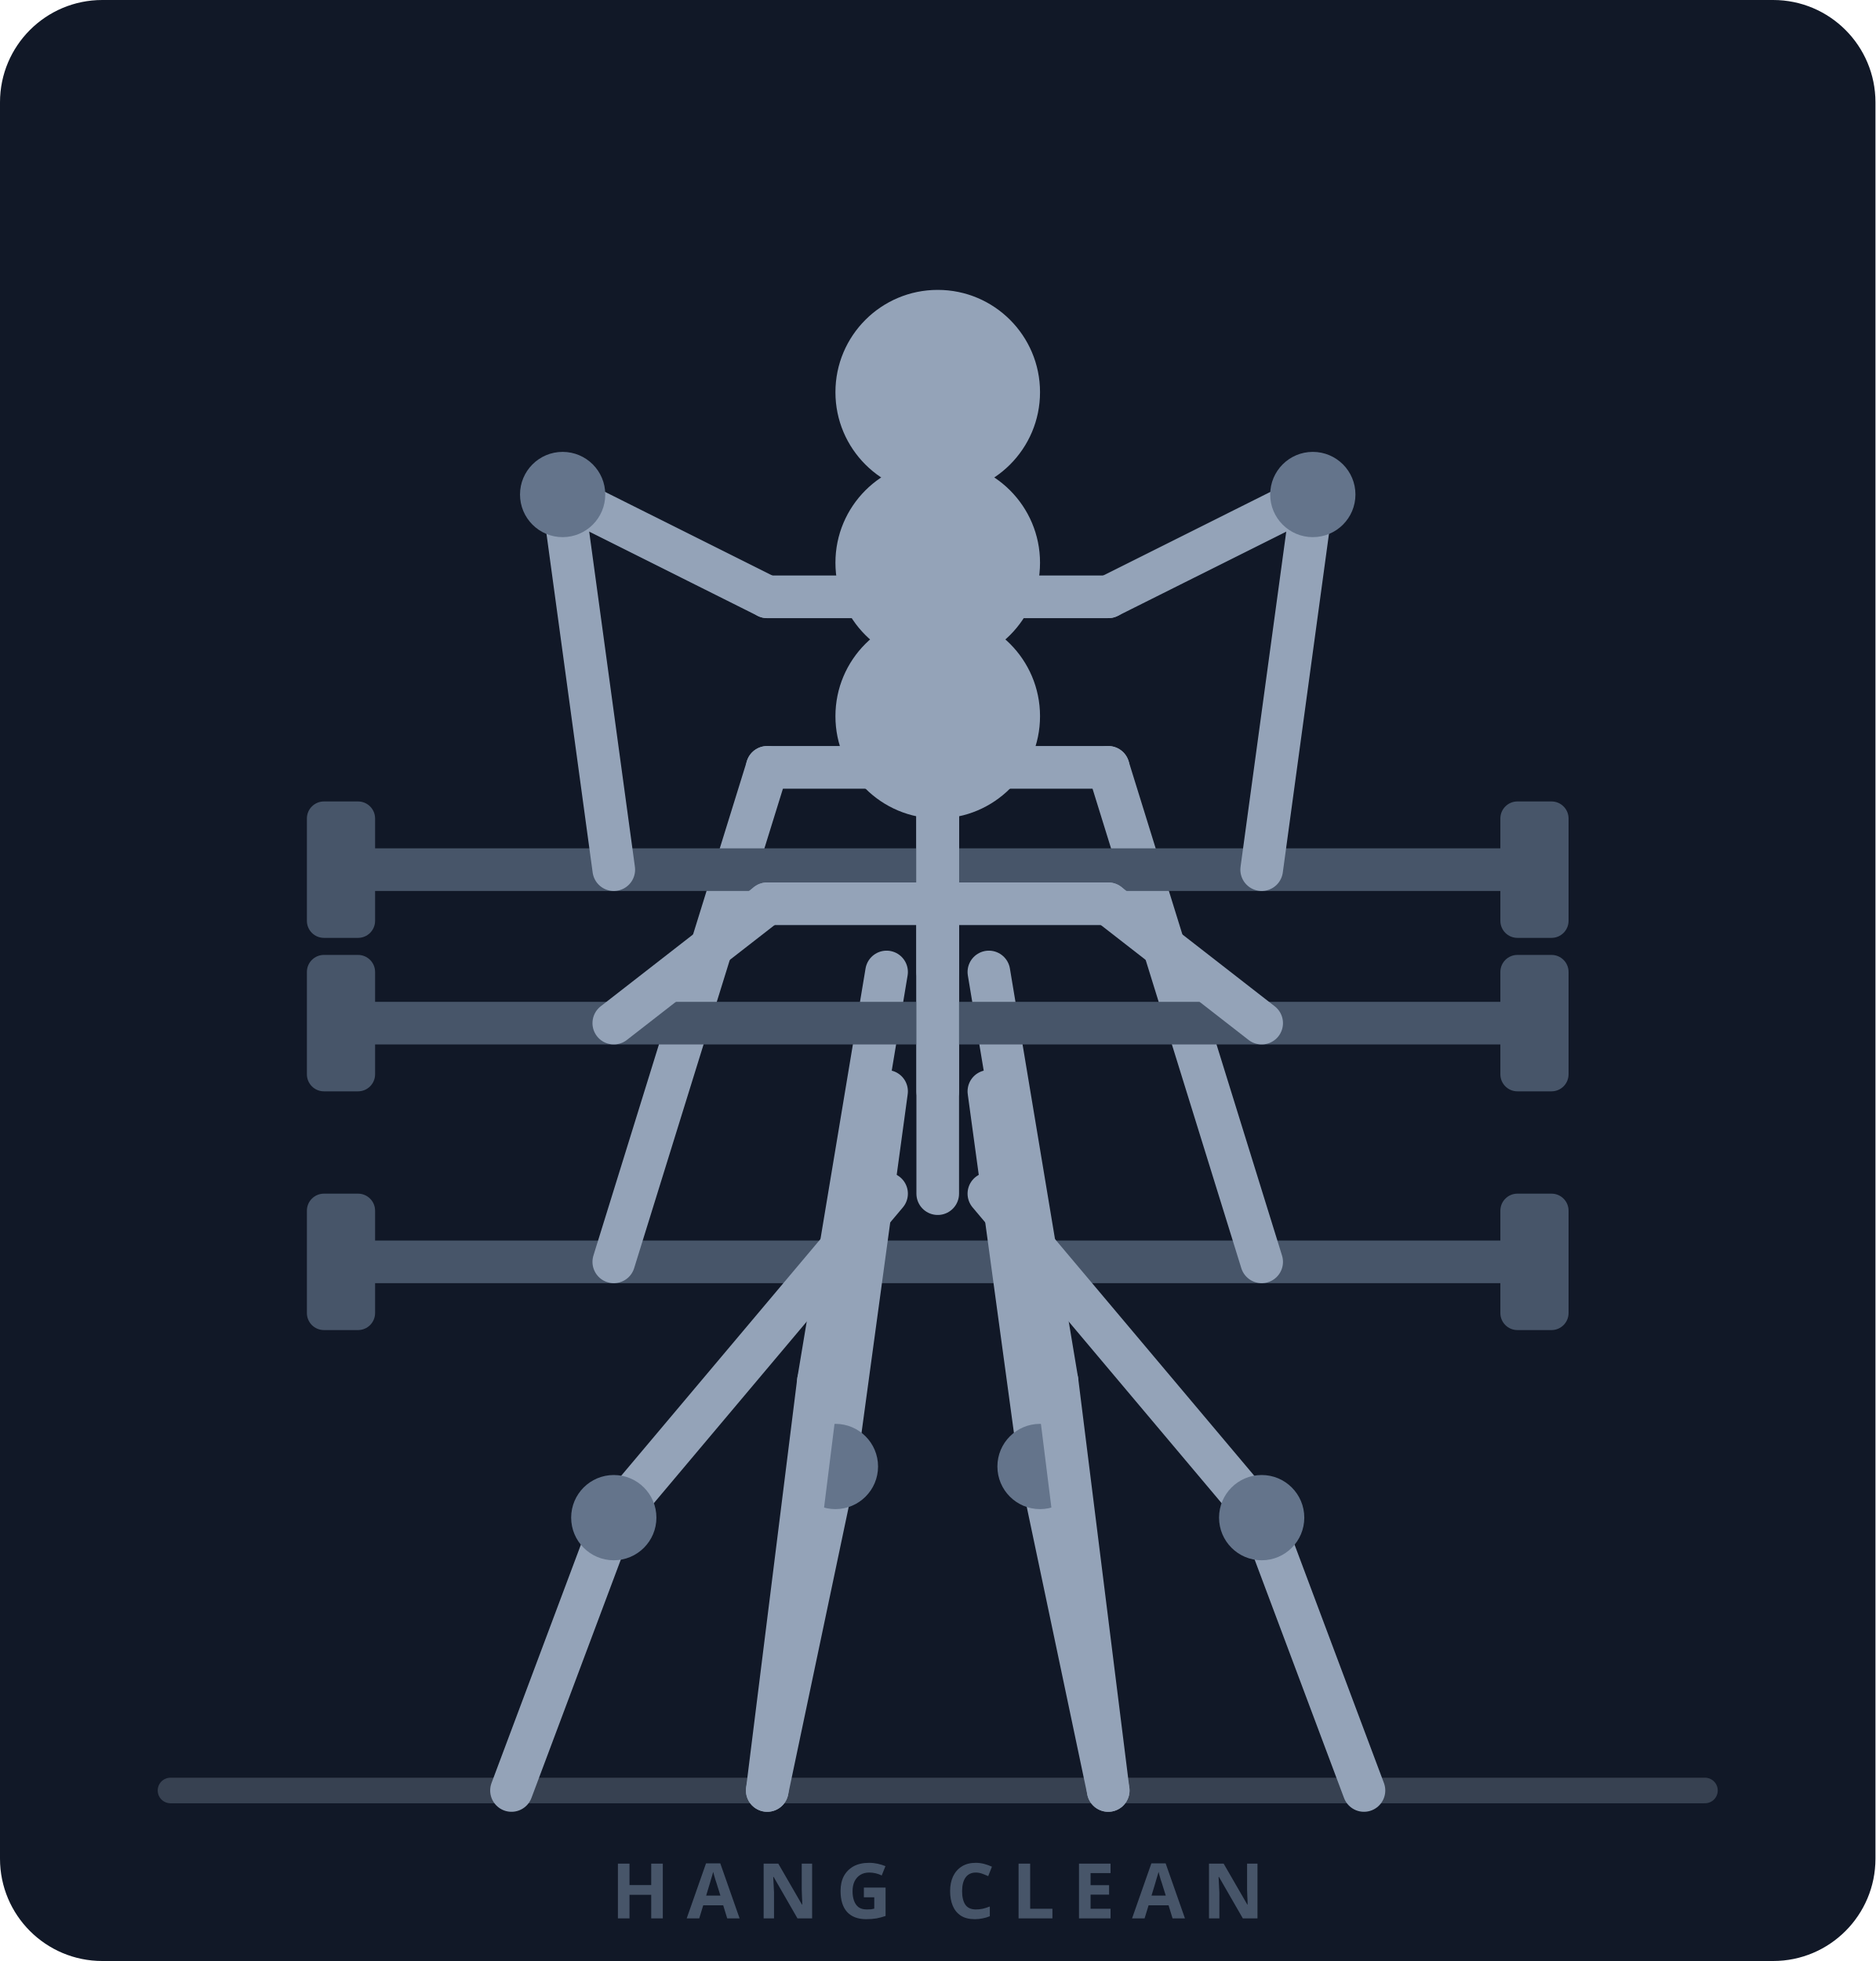
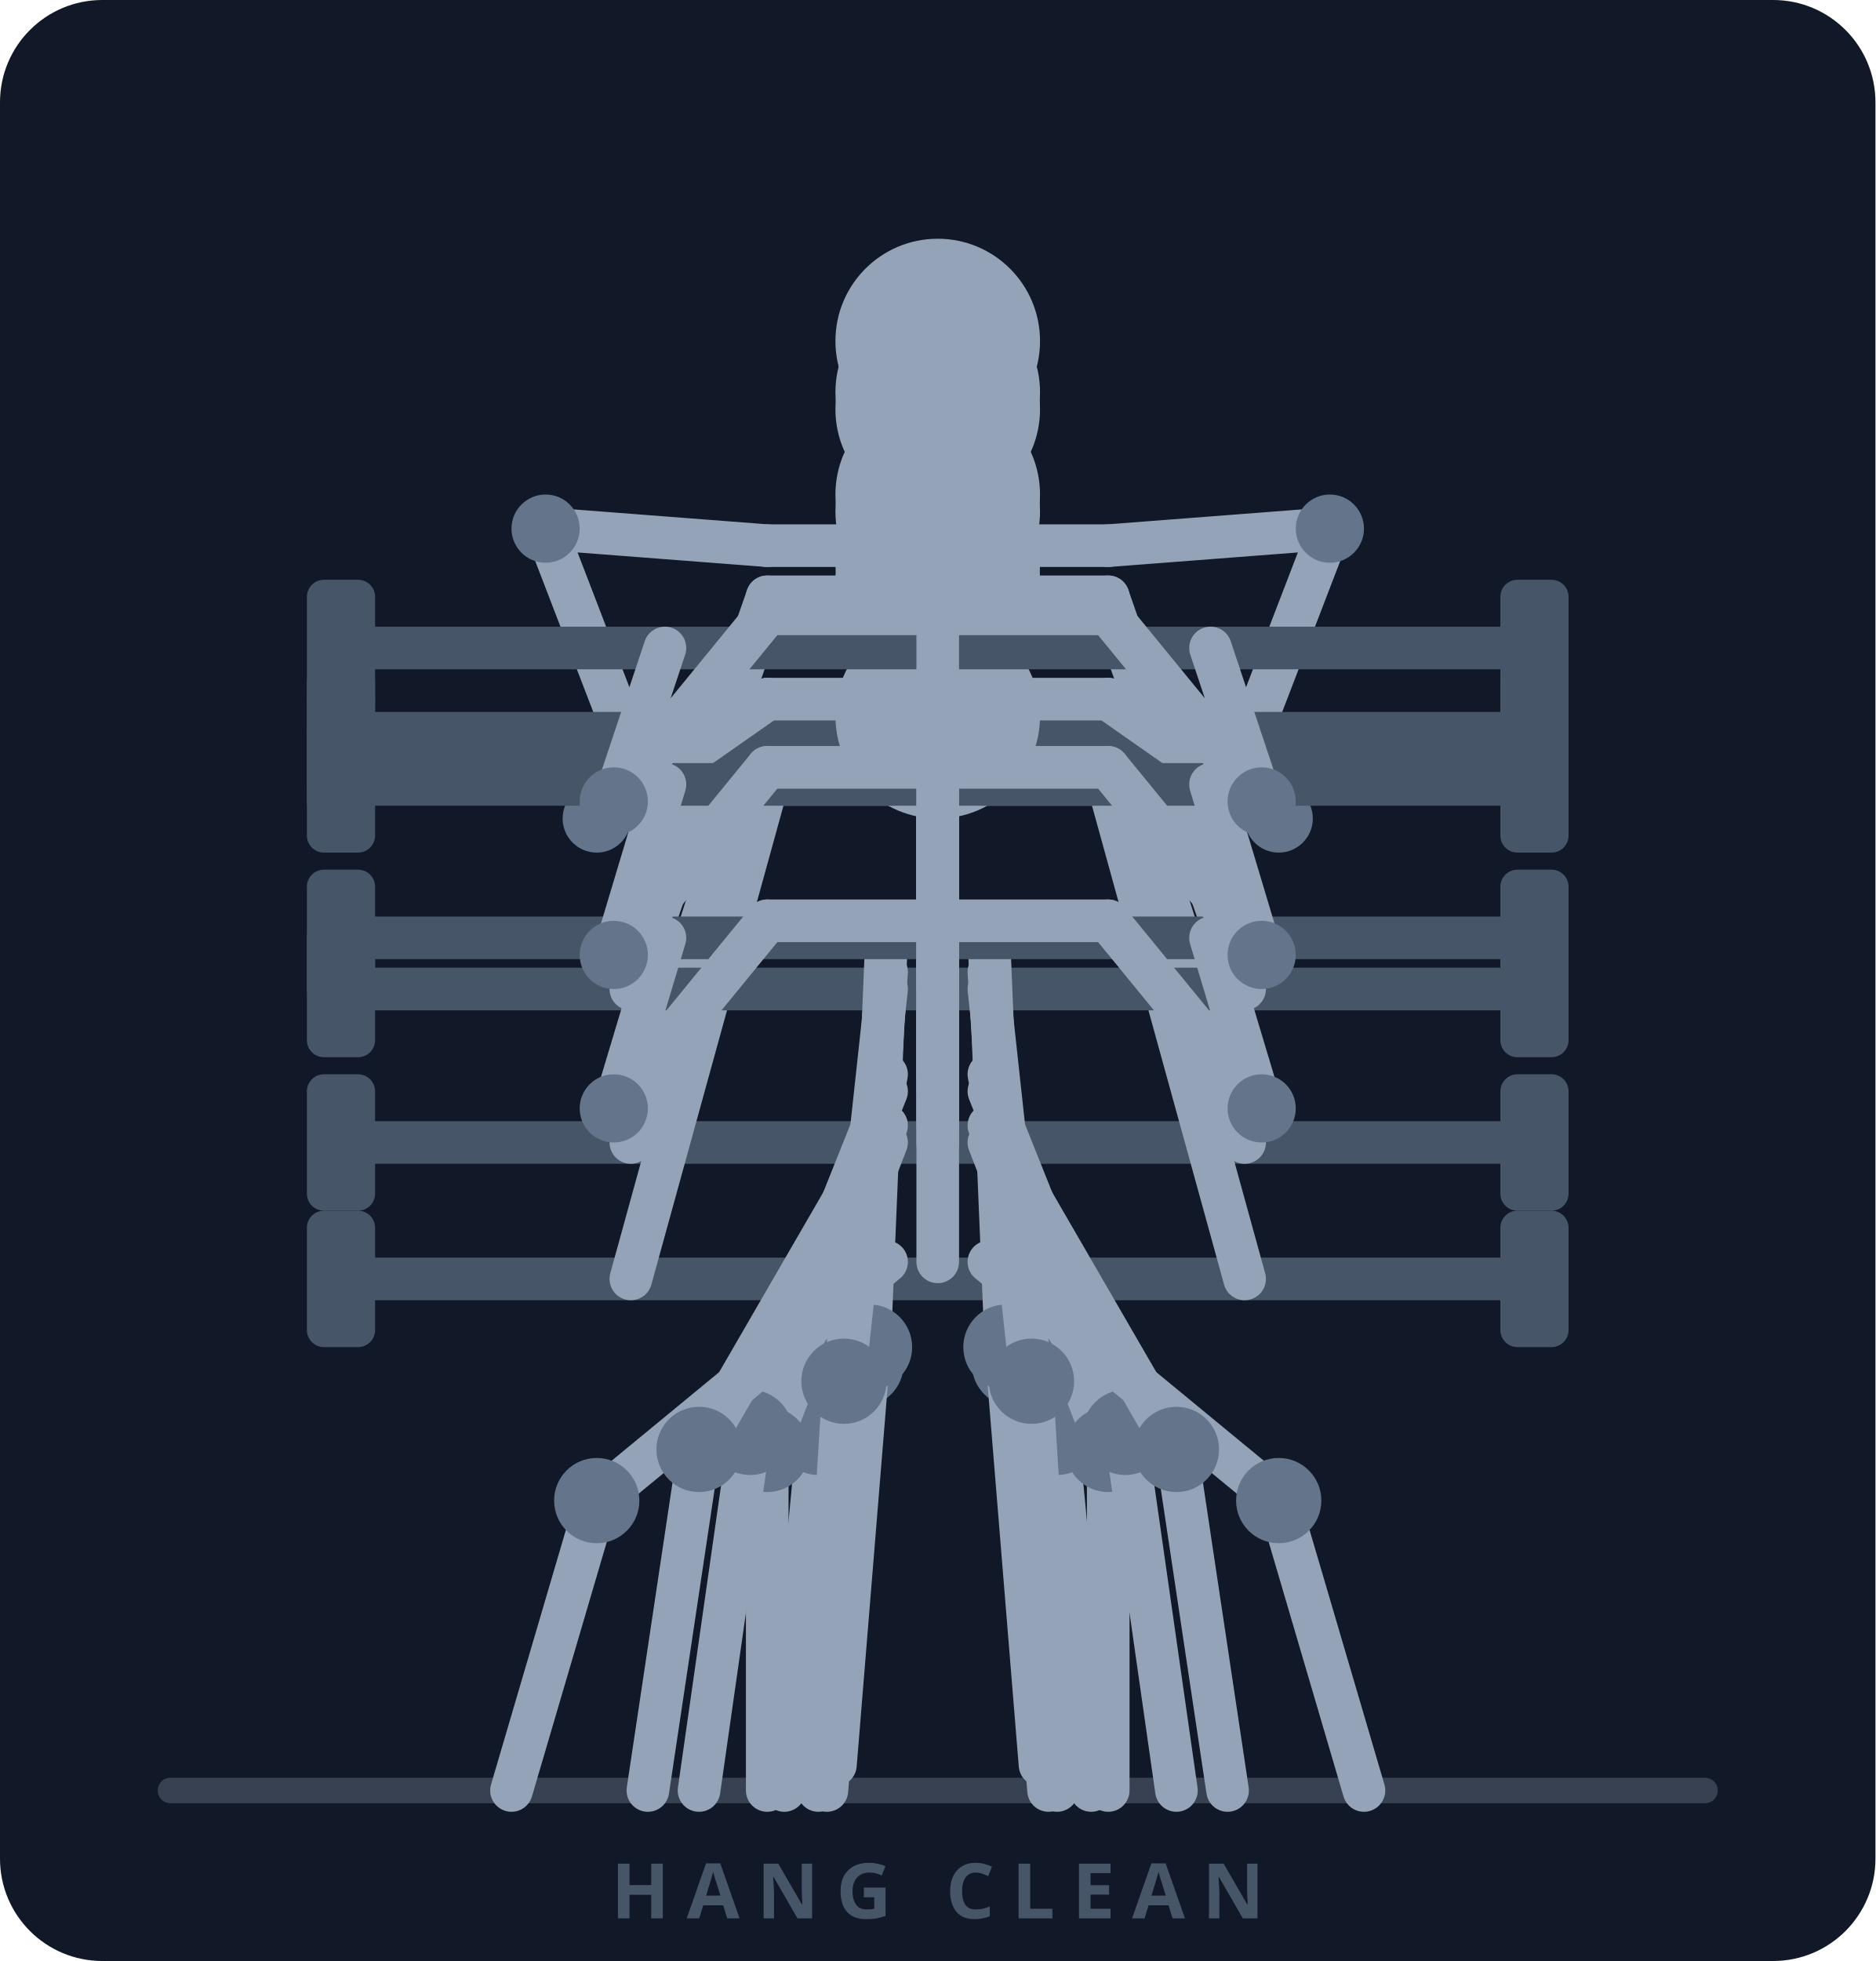
<svg xmlns="http://www.w3.org/2000/svg" viewBox="0 0 220 230">
  <style>
-     .f1{animation:sh1 4s linear infinite}.f2{animation:sh2 4s linear infinite}.f3{animation:sh3 4s linear infinite}
-     @keyframes sh1{0%,27%{opacity:1}33%,90%{opacity:0}100%{opacity:1}}
-     @keyframes sh2{0%,33%{opacity:0}40%,60%{opacity:1}66%,100%{opacity:0}}
-     @keyframes sh3{0%,66%{opacity:0}72%,93%{opacity:1}100%{opacity:0}}
+     .f1{animation:sh1 10.4s linear infinite}.f2{animation:sh2 10.4s linear infinite}.f3{animation:sh3 10.4s linear infinite}.f4{animation:sh4 10.4s linear infinite}.f5{animation:sh5 10.4s linear infinite}.f6{animation:sh6 10.4s linear infinite}.f7{animation:sh7 10.4s linear infinite}.f8{animation:sh8 10.4s linear infinite}
+     @keyframes sh1{0%,10%{opacity:1}12.5%,97.5%{opacity:0}100%{opacity:1}}
+     @keyframes sh2{0%,12.5%{opacity:0}15%,22.5%{opacity:1}25%,100%{opacity:0}}
+     @keyframes sh3{0%,25%{opacity:0}27.5%,35%{opacity:1}37.5%,100%{opacity:0}}
+     @keyframes sh4{0%,37.5%{opacity:0}40%,47.5%{opacity:1}50%,100%{opacity:0}}
+     @keyframes sh5{0%,50%{opacity:0}52.5%,60%{opacity:1}62.5%,100%{opacity:0}}
+     @keyframes sh6{0%,62.5%{opacity:0}65%,72.5%{opacity:1}75%,100%{opacity:0}}
+     @keyframes sh7{0%,75%{opacity:0}77.5%,85%{opacity:1}87.5%,100%{opacity:0}}
+     @keyframes sh8{0%,87.5%{opacity:0}90%,97.5%{opacity:1}100%{opacity:0}}
  </style>
  <rect width="220" height="230" fill="#111827" rx="12" />
  <line x1="20" y1="210" x2="200" y2="210" stroke="#374151" stroke-width="3" stroke-linecap="round" />
  <text x="110" y="225" text-anchor="middle" font-family="ui-sans-serif,system-ui,sans-serif" font-size="9" font-weight="700" fill="#475569" letter-spacing="2">HANG CLEAN</text>
  <g class="f1">
-     <line x1="42" y1="148" x2="178" y2="148" stroke="#475569" stroke-width="5" stroke-linecap="round" />
-     <rect x="36" y="140" width="8" height="16" rx="2" fill="#475569" />
-     <rect x="176" y="140" width="8" height="16" rx="2" fill="#475569" />
-     <circle cx="110" cy="66" r="12" fill="#94a3b8" />
+     <line x1="44" y1="134" x2="176" y2="134" stroke="#475569" stroke-width="5" stroke-linecap="round" />
+     <rect x="36" y="126" width="8" height="16" rx="2" fill="#475569" />
+     <rect x="176" y="126" width="8" height="16" rx="2" fill="#475569" />
+     <circle cx="110" cy="60" r="12" fill="#94a3b8" />
    <g stroke="#94a3b8" stroke-width="5" stroke-linecap="round" stroke-linejoin="round" fill="none">
-       <line x1="110" y1="78" x2="110" y2="128" />
-       <line x1="90" y1="90" x2="130" y2="90" />
-       <line x1="90" y1="90" x2="72" y2="148" />
-       <line x1="130" y1="90" x2="148" y2="148" />
-       <line x1="104" y1="128" x2="98" y2="172" />
-       <line x1="98" y1="172" x2="90" y2="210" />
-       <line x1="116" y1="128" x2="122" y2="172" />
-       <line x1="122" y1="172" x2="130" y2="210" />
+       <line x1="110" y1="72" x2="110" y2="126" />
+       <line x1="90" y1="84" x2="130" y2="84" />
+       <line x1="90" y1="84" x2="74" y2="134" />
+       <polyline points="104,126 96,168 92,210" />
+       <line x1="130" y1="84" x2="146" y2="134" />
+       <polyline points="116,126 124,168 128,210" />
    </g>
-     <circle cx="98" cy="172" r="5" fill="#64748b" />
-     <circle cx="122" cy="172" r="5" fill="#64748b" />
+     <circle cx="96" cy="168" r="5" fill="#64748b" />
+     <circle cx="124" cy="168" r="5" fill="#64748b" />
  </g>
  <g class="f2">
-     <line x1="42" y1="102" x2="178" y2="102" stroke="#475569" stroke-width="5" stroke-linecap="round" />
-     <rect x="36" y="94" width="8" height="16" rx="2" fill="#475569" />
-     <rect x="176" y="94" width="8" height="16" rx="2" fill="#475569" />
+     <line x1="44" y1="150" x2="176" y2="150" stroke="#475569" stroke-width="5" stroke-linecap="round" />
+     <rect x="36" y="142" width="8" height="16" rx="2" fill="#475569" />
+     <rect x="176" y="142" width="8" height="16" rx="2" fill="#475569" />
+     <circle cx="110" cy="68" r="12" fill="#94a3b8" />
+     <g stroke="#94a3b8" stroke-width="5" stroke-linecap="round" stroke-linejoin="round" fill="none">
+       <line x1="110" y1="80" x2="110" y2="134" />
+       <line x1="90" y1="92" x2="130" y2="92" />
+       <line x1="90" y1="92" x2="74" y2="150" />
+       <polyline points="104,134 90,170 90,210" />
+       <line x1="130" y1="92" x2="146" y2="150" />
+       <polyline points="116,134 130,170 130,210" />
+     </g>
+     <circle cx="90" cy="170" r="5" fill="#64748b" />
+     <circle cx="130" cy="170" r="5" fill="#64748b" />
+   </g>
+   <g class="f3">
+     <line x1="44" y1="116" x2="176" y2="116" stroke="#475569" stroke-width="5" stroke-linecap="round" />
+     <rect x="36" y="108" width="8" height="16" rx="2" fill="#475569" />
+     <rect x="176" y="108" width="8" height="16" rx="2" fill="#475569" />
    <circle cx="110" cy="46" r="12" fill="#94a3b8" />
    <g stroke="#94a3b8" stroke-width="5" stroke-linecap="round" stroke-linejoin="round" fill="none">
      <line x1="110" y1="58" x2="110" y2="114" />
      <line x1="90" y1="70" x2="130" y2="70" />
-       <line x1="90" y1="70" x2="66" y2="58" />
-       <line x1="66" y1="58" x2="72" y2="102" />
-       <line x1="130" y1="70" x2="154" y2="58" />
-       <line x1="154" y1="58" x2="148" y2="102" />
-       <line x1="104" y1="114" x2="96" y2="162" />
-       <line x1="96" y1="162" x2="90" y2="210" />
-       <line x1="116" y1="114" x2="124" y2="162" />
-       <line x1="124" y1="162" x2="130" y2="210" />
+       <line x1="90" y1="70" x2="74" y2="116" />
+       <polyline points="104,114 101,160 97,210" />
+       <line x1="130" y1="70" x2="146" y2="116" />
+       <polyline points="116,114 119,160 123,210" />
    </g>
-     <circle cx="66" cy="58" r="5" fill="#64748b" />
-     <circle cx="154" cy="58" r="5" fill="#64748b" />
+     <circle cx="101" cy="160" r="5" fill="#64748b" />
+     <circle cx="119" cy="160" r="5" fill="#64748b" />
  </g>
-   <g class="f3">
-     <line x1="42" y1="120" x2="178" y2="120" stroke="#475569" stroke-width="5" stroke-linecap="round" />
-     <rect x="36" y="112" width="8" height="16" rx="2" fill="#475569" />
-     <rect x="176" y="112" width="8" height="16" rx="2" fill="#475569" />
+   <g class="f4">
+     <line x1="44" y1="88" x2="176" y2="88" stroke="#475569" stroke-width="5" stroke-linecap="round" />
+     <rect x="36" y="80" width="8" height="16" rx="2" fill="#475569" />
+     <rect x="176" y="80" width="8" height="16" rx="2" fill="#475569" />
+     <circle cx="110" cy="40" r="12" fill="#94a3b8" />
+     <g stroke="#94a3b8" stroke-width="5" stroke-linecap="round" stroke-linejoin="round" fill="none">
+       <line x1="110" y1="52" x2="110" y2="110" />
+       <line x1="90" y1="64" x2="130" y2="64" />
+       <polyline points="90,64 64,62 74,88" />
+       <polyline points="104,110 102,158 98,207" />
+       <polyline points="130,64 156,62 146,88" />
+       <polyline points="116,110 118,158 122,207" />
+     </g>
+     <circle cx="102" cy="158" r="5" fill="#64748b" />
+     <circle cx="64" cy="62" r="4" fill="#64748b" />
+     <circle cx="118" cy="158" r="5" fill="#64748b" />
+     <circle cx="156" cy="62" r="4" fill="#64748b" />
+   </g>
+   <g class="f5">
+     <line x1="44" y1="86" x2="176" y2="86" stroke="#475569" stroke-width="5" stroke-linecap="round" />
+     <rect x="36" y="78" width="8" height="16" rx="2" fill="#475569" />
+     <rect x="176" y="78" width="8" height="16" rx="2" fill="#475569" />
+     <circle cx="110" cy="58" r="12" fill="#94a3b8" />
+     <g stroke="#94a3b8" stroke-width="5" stroke-linecap="round" stroke-linejoin="round" fill="none">
+       <line x1="110" y1="70" x2="110" y2="128" />
+       <line x1="90" y1="82" x2="130" y2="82" />
+       <polyline points="90,82 70,96 78,86" />
+       <polyline points="104,128 88,168 82,210" />
+       <polyline points="130,82 150,96 142,86" />
+       <polyline points="116,128 132,168 138,210" />
+     </g>
+     <circle cx="88" cy="168" r="5" fill="#64748b" />
+     <circle cx="70" cy="96" r="4" fill="#64748b" />
+     <circle cx="132" cy="168" r="5" fill="#64748b" />
+     <circle cx="150" cy="96" r="4" fill="#64748b" />
+   </g>
+   <g class="f6">
+     <line x1="44" y1="110" x2="176" y2="110" stroke="#475569" stroke-width="5" stroke-linecap="round" />
+     <rect x="36" y="102" width="8" height="16" rx="2" fill="#475569" />
+     <rect x="176" y="102" width="8" height="16" rx="2" fill="#475569" />
    <circle cx="110" cy="84" r="12" fill="#94a3b8" />
    <g stroke="#94a3b8" stroke-width="5" stroke-linecap="round" stroke-linejoin="round" fill="none">
-       <line x1="110" y1="96" x2="110" y2="140" />
-       <line x1="90" y1="106" x2="130" y2="106" />
-       <line x1="90" y1="106" x2="72" y2="120" />
-       <line x1="130" y1="106" x2="148" y2="120" />
-       <line x1="104" y1="140" x2="72" y2="178" />
-       <line x1="72" y1="178" x2="60" y2="210" />
-       <line x1="116" y1="140" x2="148" y2="178" />
-       <line x1="148" y1="178" x2="160" y2="210" />
+       <line x1="110" y1="96" x2="110" y2="148" />
+       <line x1="90" y1="108" x2="130" y2="108" />
+       <polyline points="90,108 72,130 78,110" />
+       <polyline points="104,148 70,176 60,210" />
+       <polyline points="130,108 148,130 142,110" />
+       <polyline points="116,148 150,176 160,210" />
    </g>
-     <circle cx="72" cy="178" r="5" fill="#64748b" />
-     <circle cx="148" cy="178" r="5" fill="#64748b" />
+     <circle cx="70" cy="176" r="5" fill="#64748b" />
+     <circle cx="72" cy="130" r="4" fill="#64748b" />
+     <circle cx="150" cy="176" r="5" fill="#64748b" />
+     <circle cx="148" cy="130" r="4" fill="#64748b" />
+   </g>
+   <g class="f7">
+     <line x1="44" y1="92" x2="176" y2="92" stroke="#475569" stroke-width="5" stroke-linecap="round" />
+     <rect x="36" y="84" width="8" height="16" rx="2" fill="#475569" />
+     <rect x="176" y="84" width="8" height="16" rx="2" fill="#475569" />
+     <circle cx="110" cy="66" r="12" fill="#94a3b8" />
+     <g stroke="#94a3b8" stroke-width="5" stroke-linecap="round" stroke-linejoin="round" fill="none">
+       <line x1="110" y1="78" x2="110" y2="132" />
+       <line x1="90" y1="90" x2="130" y2="90" />
+       <polyline points="90,90 72,112 78,92" />
+       <polyline points="104,132 82,170 76,210" />
+       <polyline points="130,90 148,112 142,92" />
+       <polyline points="116,132 138,170 144,210" />
+     </g>
+     <circle cx="82" cy="170" r="5" fill="#64748b" />
+     <circle cx="72" cy="112" r="4" fill="#64748b" />
+     <circle cx="138" cy="170" r="5" fill="#64748b" />
+     <circle cx="148" cy="112" r="4" fill="#64748b" />
+   </g>
+   <g class="f8">
+     <line x1="44" y1="76" x2="176" y2="76" stroke="#475569" stroke-width="5" stroke-linecap="round" />
+     <rect x="36" y="68" width="8" height="16" rx="2" fill="#475569" />
+     <rect x="176" y="68" width="8" height="16" rx="2" fill="#475569" />
+     <circle cx="110" cy="48" r="12" fill="#94a3b8" />
+     <g stroke="#94a3b8" stroke-width="5" stroke-linecap="round" stroke-linejoin="round" fill="none">
+       <line x1="110" y1="60" x2="110" y2="116" />
+       <line x1="90" y1="72" x2="130" y2="72" />
+       <polyline points="90,72 72,94 78,76" />
+       <polyline points="104,116 99,162 96,210" />
+       <polyline points="130,72 148,94 142,76" />
+       <polyline points="116,116 121,162 124,210" />
+     </g>
+     <circle cx="99" cy="162" r="5" fill="#64748b" />
+     <circle cx="72" cy="94" r="4" fill="#64748b" />
+     <circle cx="121" cy="162" r="5" fill="#64748b" />
+     <circle cx="148" cy="94" r="4" fill="#64748b" />
  </g>
</svg>
